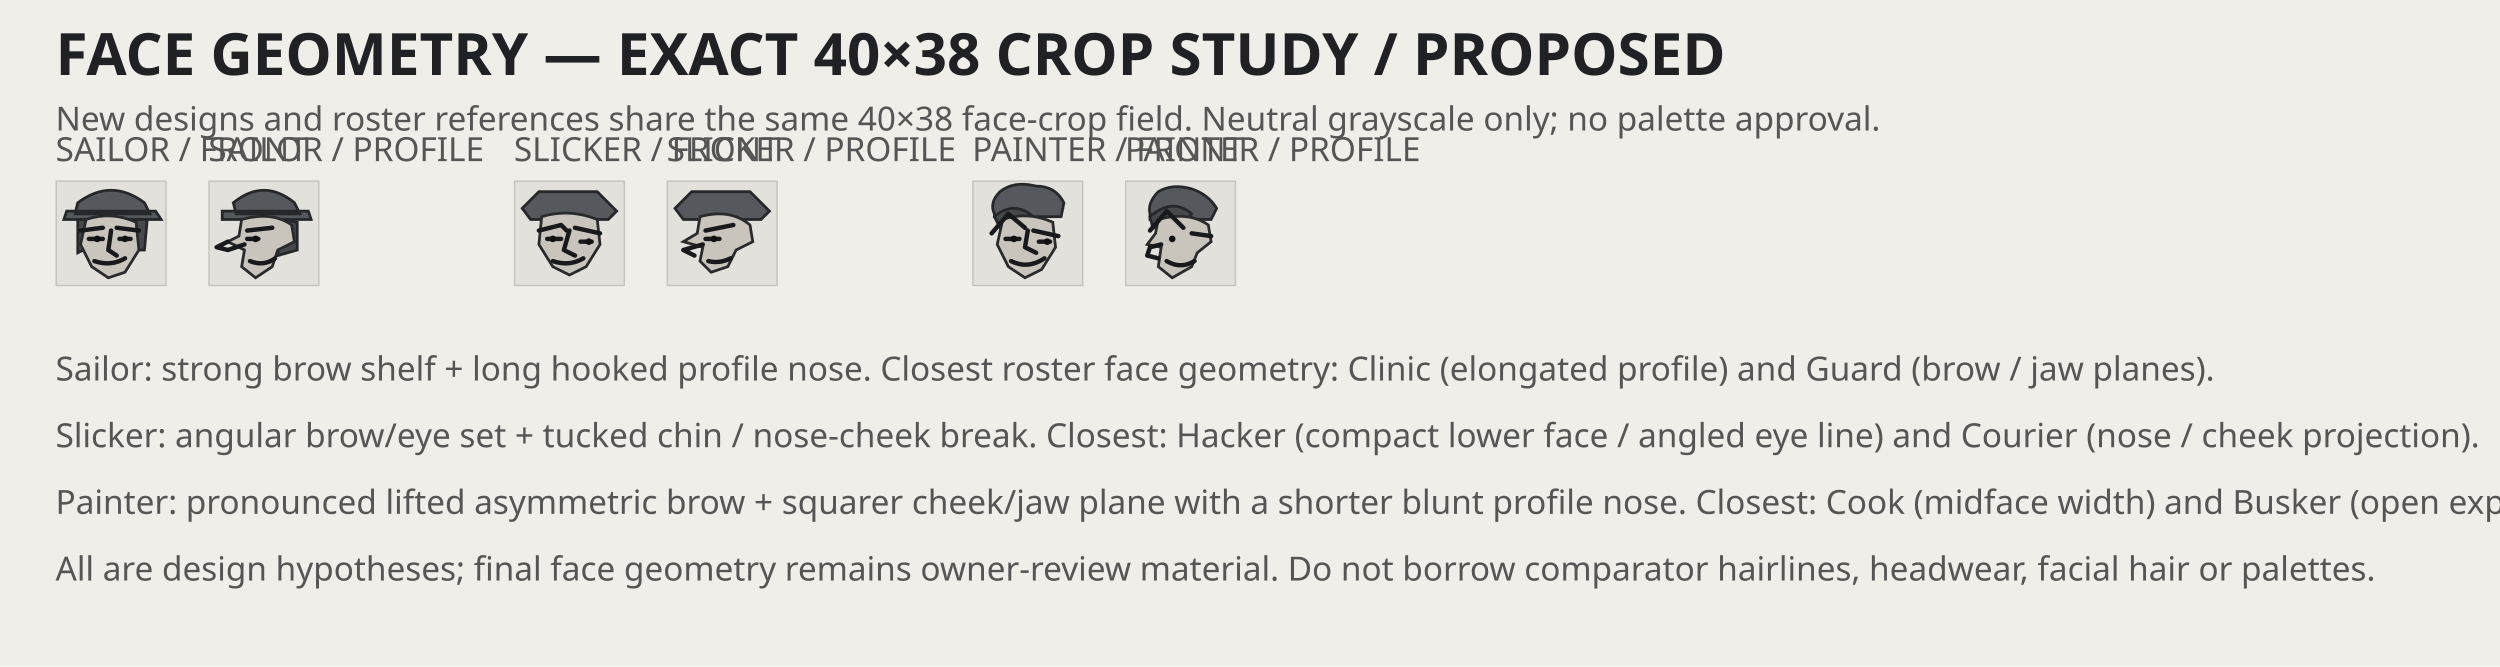
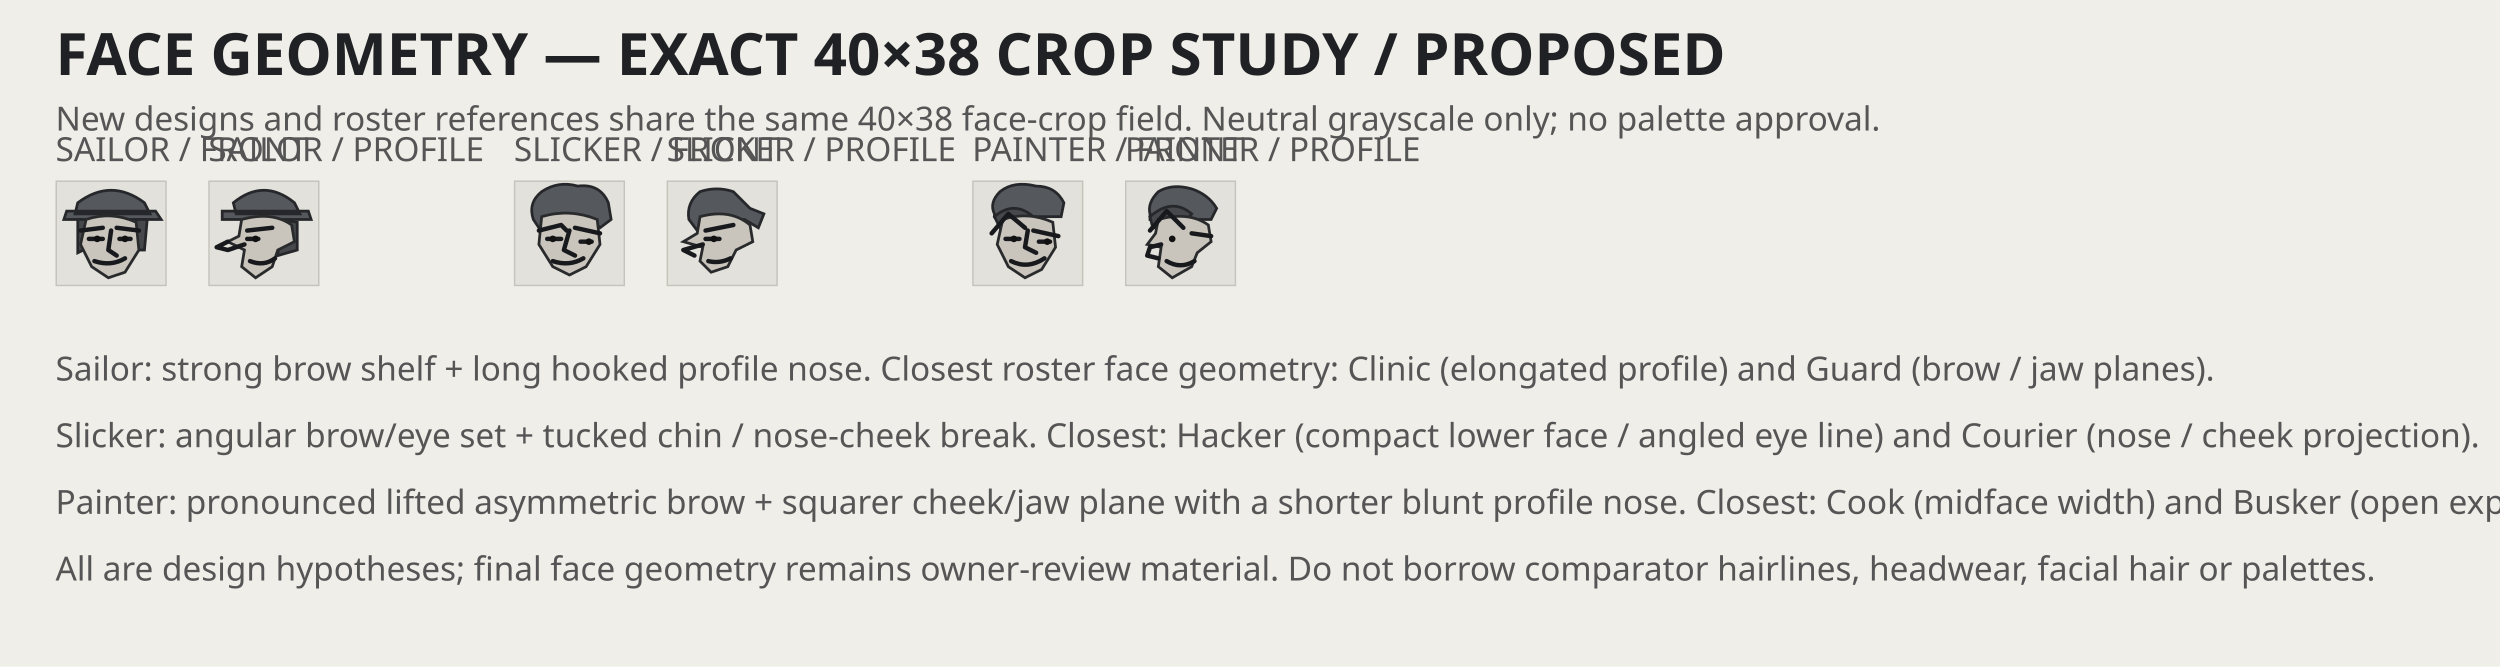
<svg xmlns="http://www.w3.org/2000/svg" width="900" height="240" viewBox="0 0 900 240">
  <rect width="900" height="240" fill="#efeee9" />
  <style>.h{font:700 21px sans-serif;fill:#202124}.s{font:12px sans-serif;fill:#555}.p{fill:#e3e1db;stroke:#c6c3bb}.hat{fill:#55585d;stroke:#25272a;stroke-width:1}.face{fill:#c9c5bd;stroke:#292a2c;stroke-width:1}.hair{fill:#46484c;stroke:#25272a;stroke-width:1}.line{fill:none;stroke:#17191c;stroke-width:1.6;stroke-linecap:round;stroke-linejoin:round}.eye{fill:#111}</style>
  <text x="20" y="27" class="h">FACE GEOMETRY — EXACT 40×38 CROP STUDY / PROPOSED</text>
  <text x="20" y="47" class="s">New designs and roster references share the same 40×38 face-crop field. Neutral grayscale only; no palette approval.</text>
  <g transform="translate(20 65)">
    <text x="0" y="-7" class="s">SAILOR / FRONT</text>
    <svg width="40" height="38" viewBox="0 0 40 38">
      <rect width="40" height="38" class="p" />
      <path class="hat" d="M8 8 Q20 -1 32 8 L34 12 L7 12Z M4 11 L36 11 L38 14 L3 14Z" />
      <path class="hair" d="M8 14 L12 14 L12 24 L8 26Z M29 14 L33 14 L32 25 L28 25Z" />
      <path class="face" d="M11 14 Q20 11 29 15 L30 25 L25 33 L19 35 L13 31 L9 23Z" />
      <path class="line" stroke-width="2.2" d="M9 18 L17 17 M22 17 L30 18 M12 21 L17 21 M23 21 L27 21 M20 18 L19 25 L22 27 M14 29 Q20 31 25 28" />
      <circle class="eye" cx="15" cy="21" r="1.2" />
      <circle class="eye" cx="25" cy="21" r="1.2" />
    </svg>
  </g>
  <g transform="translate(75 65)">
    <text x="0" y="-7" class="s">SAILOR / PROFILE</text>
    <svg width="40" height="38" viewBox="0 0 40 38">
      <rect width="40" height="38" class="p" />
      <path class="hat" d="M9 8 Q20 -1 31 8 L33 12 L10 12Z M5 11 L36 11 L37 14 L5 14Z" />
      <path class="hair" d="M26 14 L32 15 L32 25 L25 27Z" />
      <path class="face" d="M12 14 Q23 11 30 16 L31 22 L25 25 L23 31 L17 35 L12 31 L13 25 L7 22 L11 20Z" />
      <path class="line" d="M14 18 L23 17 M14 21 L18 21 M13 23 L7 25 L3 24 L7 22 M15 29 Q20 31 24 28" />
      <circle class="eye" cx="17" cy="21" r="1.2" />
    </svg>
  </g>
  <g transform="translate(185 65)">
    <text x="0" y="-7" class="s">SLICKER / FRONT</text>
    <svg width="40" height="38" viewBox="0 0 40 38">
      <rect width="40" height="38" class="p" />
-       <path class="hat" d="M3 10 L9 4 L30 4 L37 11 L34 14 L6 14Z" />
+       <path class="hat" d="M7 14 Q5 8 10 4 Q16 0 23 2 Q31 1 34 8 L35 14 L31 17 L27 13 L13 13 L9 17Z" />
      <path class="face" d="M10 13 Q20 10 30 14 L31 23 L26 31 L20 34 L14 31 L9 23Z" />
      <path class="line" d="M9 18 L17 16 L19 18 M22 17 L31 19 M12 21 L17 21 M24 22 L28 22 M20 18 L18 25 L22 27 M14 29 Q20 31 25 28" />
      <circle class="eye" cx="14" cy="21" r="1.2" />
      <circle class="eye" cx="27" cy="22" r="1.2" />
    </svg>
  </g>
  <g transform="translate(240 65)">
    <text x="0" y="-7" class="s">SLICKER / PROFILE</text>
    <svg width="40" height="38" viewBox="0 0 40 38">
      <rect width="40" height="38" class="p" />
-       <path class="hat" d="M3 10 L9 4 L30 4 L37 11 L34 14 L6 14Z" />
+       <path class="hat" d="M8 14 Q7 8 12 4 Q18 2 24 4 L30 10 L35 12 L33 17 L28 14 L15 14 L11 18Z" />
      <path class="face" d="M12 13 Q23 10 30 16 L31 22 L25 25 L22 31 L16 33 L12 29 L13 24 L6 22 L11 19Z" />
      <path class="line" d="M14 18 L24 16 M14 21 L19 21 M13 23 L6 25 L10 27 M15 29 Q19 30 23 28" />
      <circle class="eye" cx="17" cy="21" r="1.2" />
    </svg>
  </g>
  <g transform="translate(350 65)">
    <text x="0" y="-7" class="s">PAINTER / FRONT</text>
    <svg width="40" height="38" viewBox="0 0 40 38">
      <rect width="40" height="38" class="p" />
      <path class="hat" d="M8 12 Q6 8 10 4 Q15 0 23 2 Q30 2 33 8 L32 13 L8 13Z" />
      <path class="hair" d="M8 13 Q15 7 22 13 L19 17 L10 17Z" />
      <path class="face" d="M11 14 Q20 11 29 15 L30 24 L25 32 L19 35 L13 31 L9 23Z" />
      <path class="line" stroke-width="2.5" d="M7 19 L13 12 L19 17 M22 18 L31 20 M12 21 L17 21 M24 22 L28 22 M20 18 L19 24 L23 26 M14 29 Q20 32 26 28" />
      <circle class="eye" cx="15" cy="21" r="1.2" />
      <circle class="eye" cx="27" cy="22" r="1.2" />
    </svg>
  </g>
  <g transform="translate(405 65)">
    <text x="0" y="-7" class="s">PAINTER / PROFILE</text>
    <svg width="40" height="38" viewBox="0 0 40 38">
      <rect width="40" height="38" class="p" />
      <path class="hat" d="M9 12 Q8 8 12 4 Q17 1 24 3 Q30 5 33 10 L31 14 L9 14Z" />
      <path class="hair" d="M9 13 Q17 6 24 12 L20 17 L10 17Z" />
      <path class="face" d="M12 14 Q23 11 30 16 L31 22 L26 26 L24 31 L17 35 L12 31 L13 24 L8 23 L11 19Z" />
      <path class="line" stroke-width="2.4" d="M9 18 L15 11 L21 17 M24 19 L31 20 M13 23 L9 24 L8 27 L12 28 M15 29 Q20 32 25 29" />
      <circle class="eye" cx="17" cy="21" r="1.2" />
    </svg>
  </g>
  <text x="20" y="137" class="s">Sailor: strong brow shelf + long hooked profile nose. Closest roster face geometry: Clinic (elongated profile) and Guard (brow / jaw planes).</text>
  <text x="20" y="161" class="s">Slicker: angular brow/eye set + tucked chin / nose-cheek break. Closest: Hacker (compact lower face / angled eye line) and Courier (nose / cheek projection).</text>
  <text x="20" y="185" class="s">Painter: pronounced lifted asymmetric brow + squarer cheek/jaw plane with a shorter blunt profile nose. Closest: Cook (midface width) and Busker (open expression); Painter has the sharper brow break and less beaked profile.</text>
  <text x="20" y="209" class="s">All are design hypotheses; final face geometry remains owner-review material. Do not borrow comparator hairlines, headwear, facial hair or palettes.</text>
</svg>
